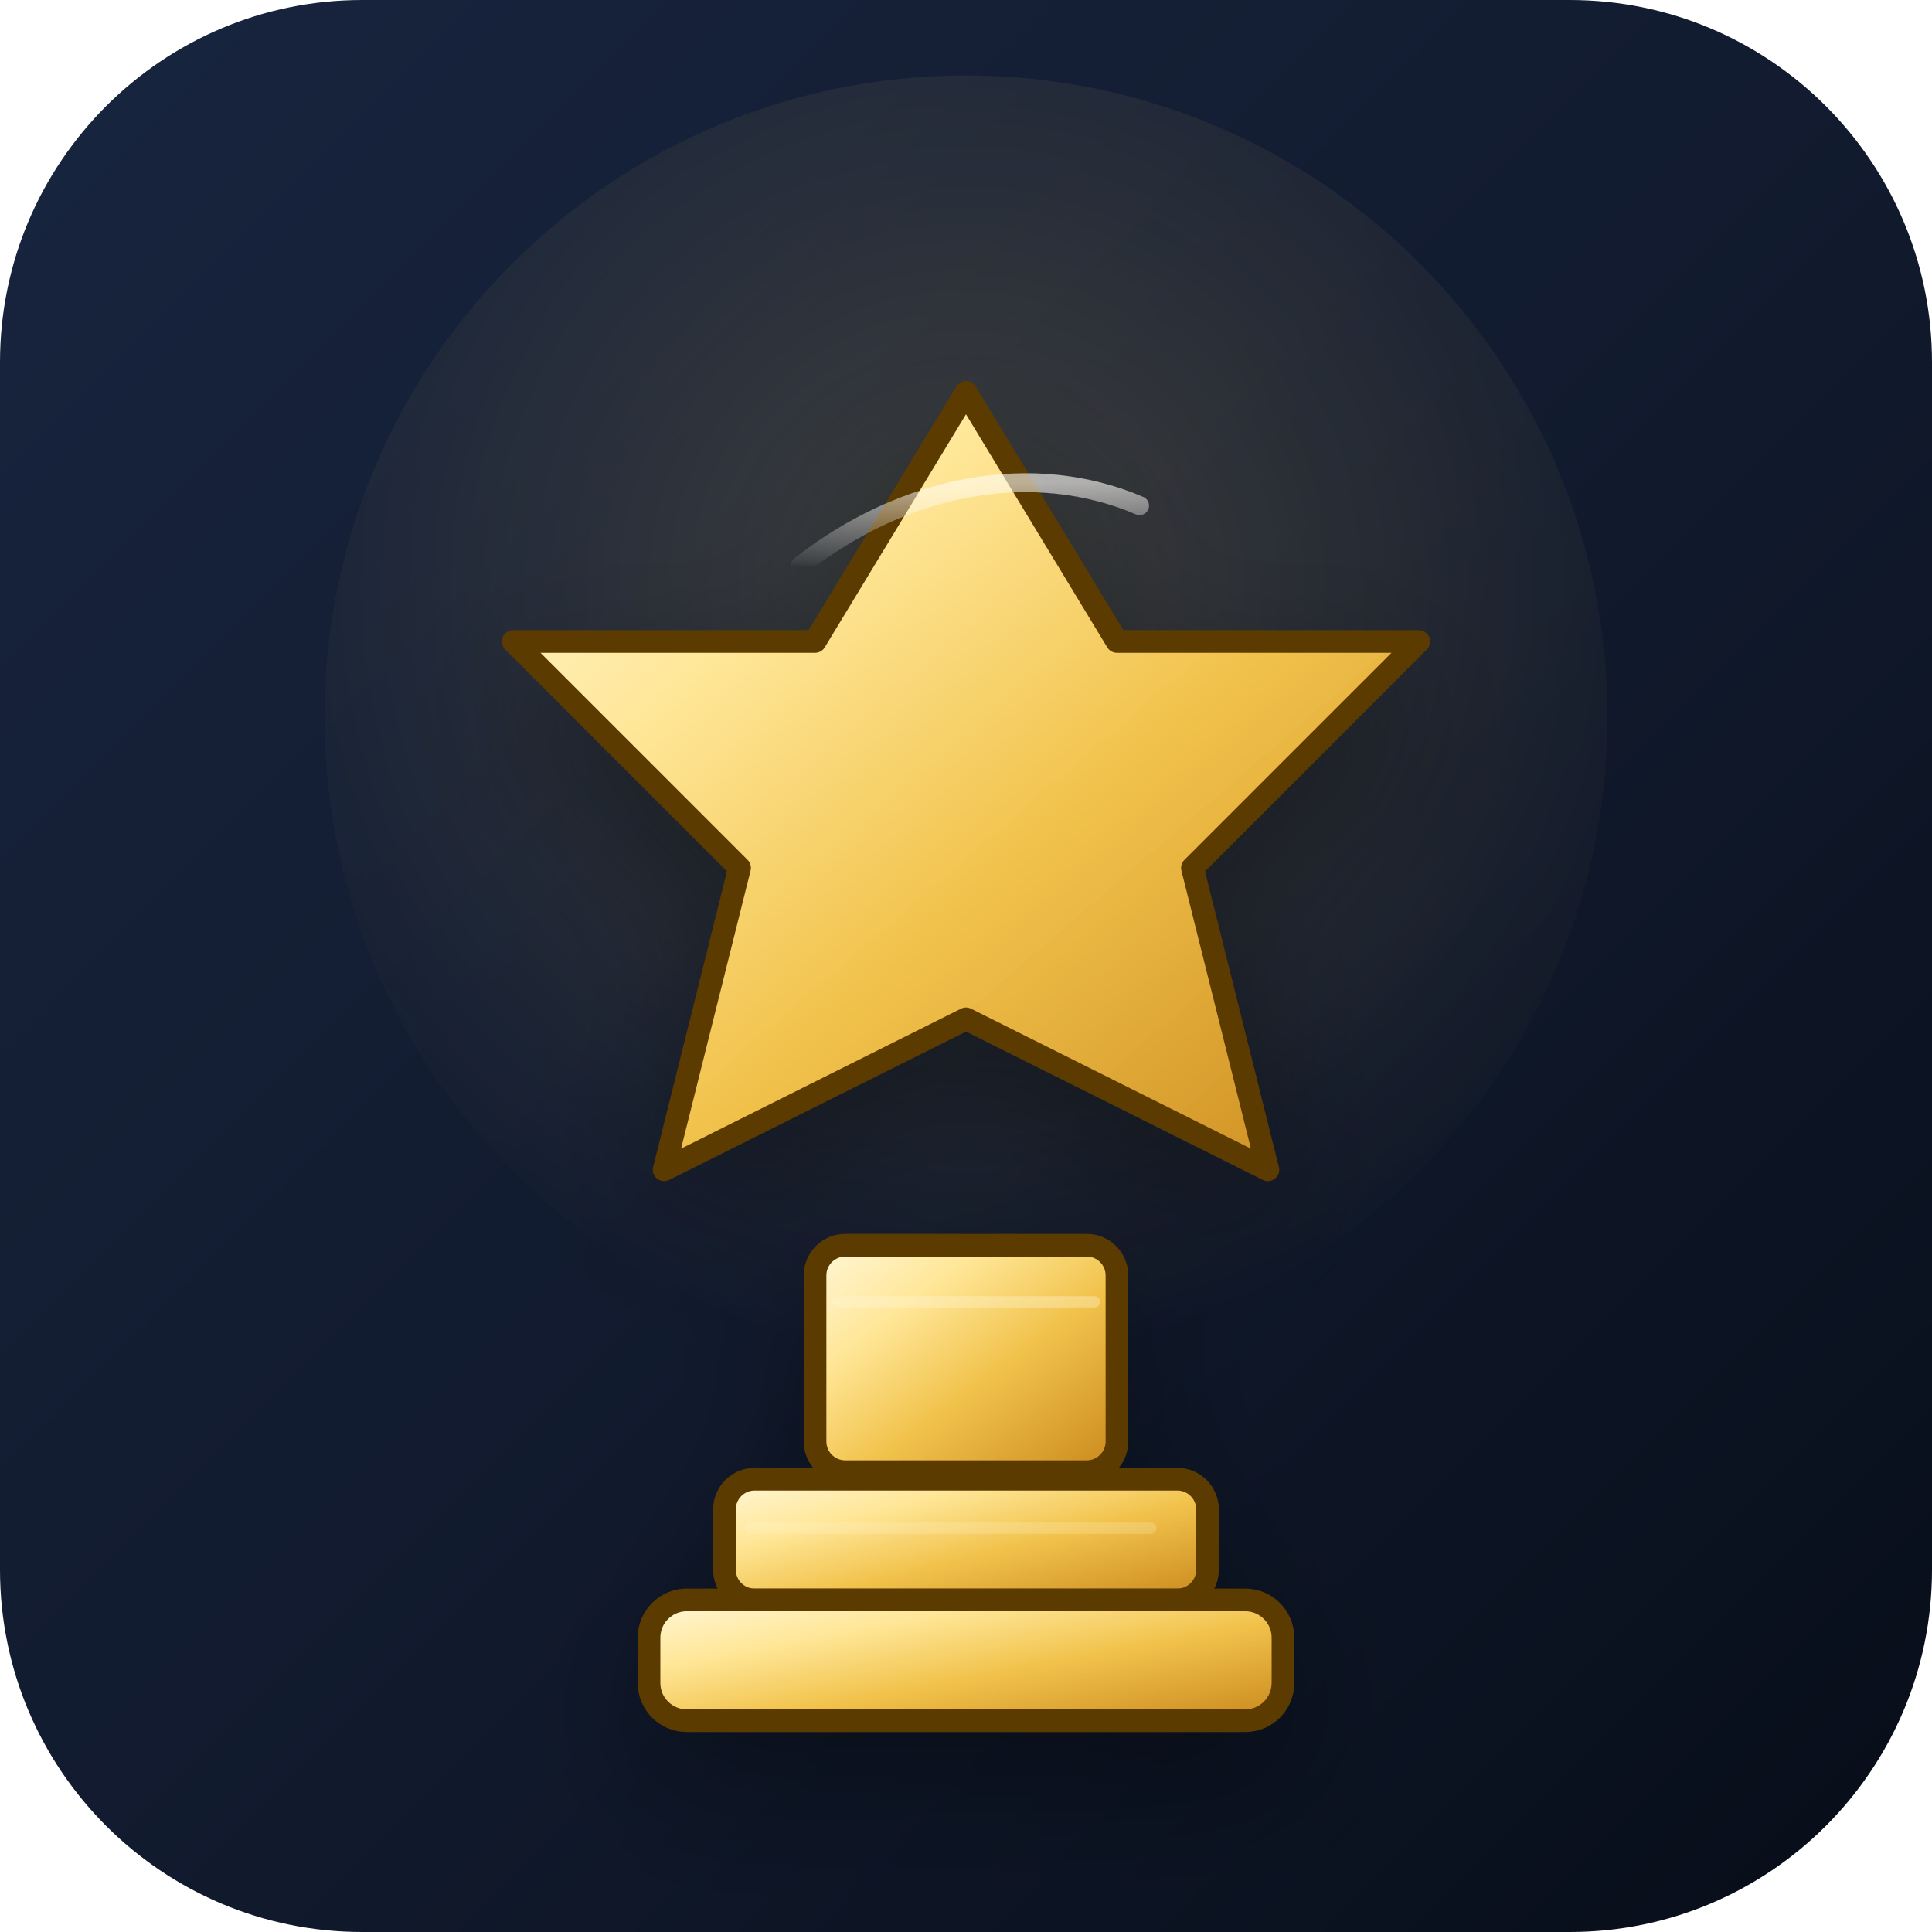
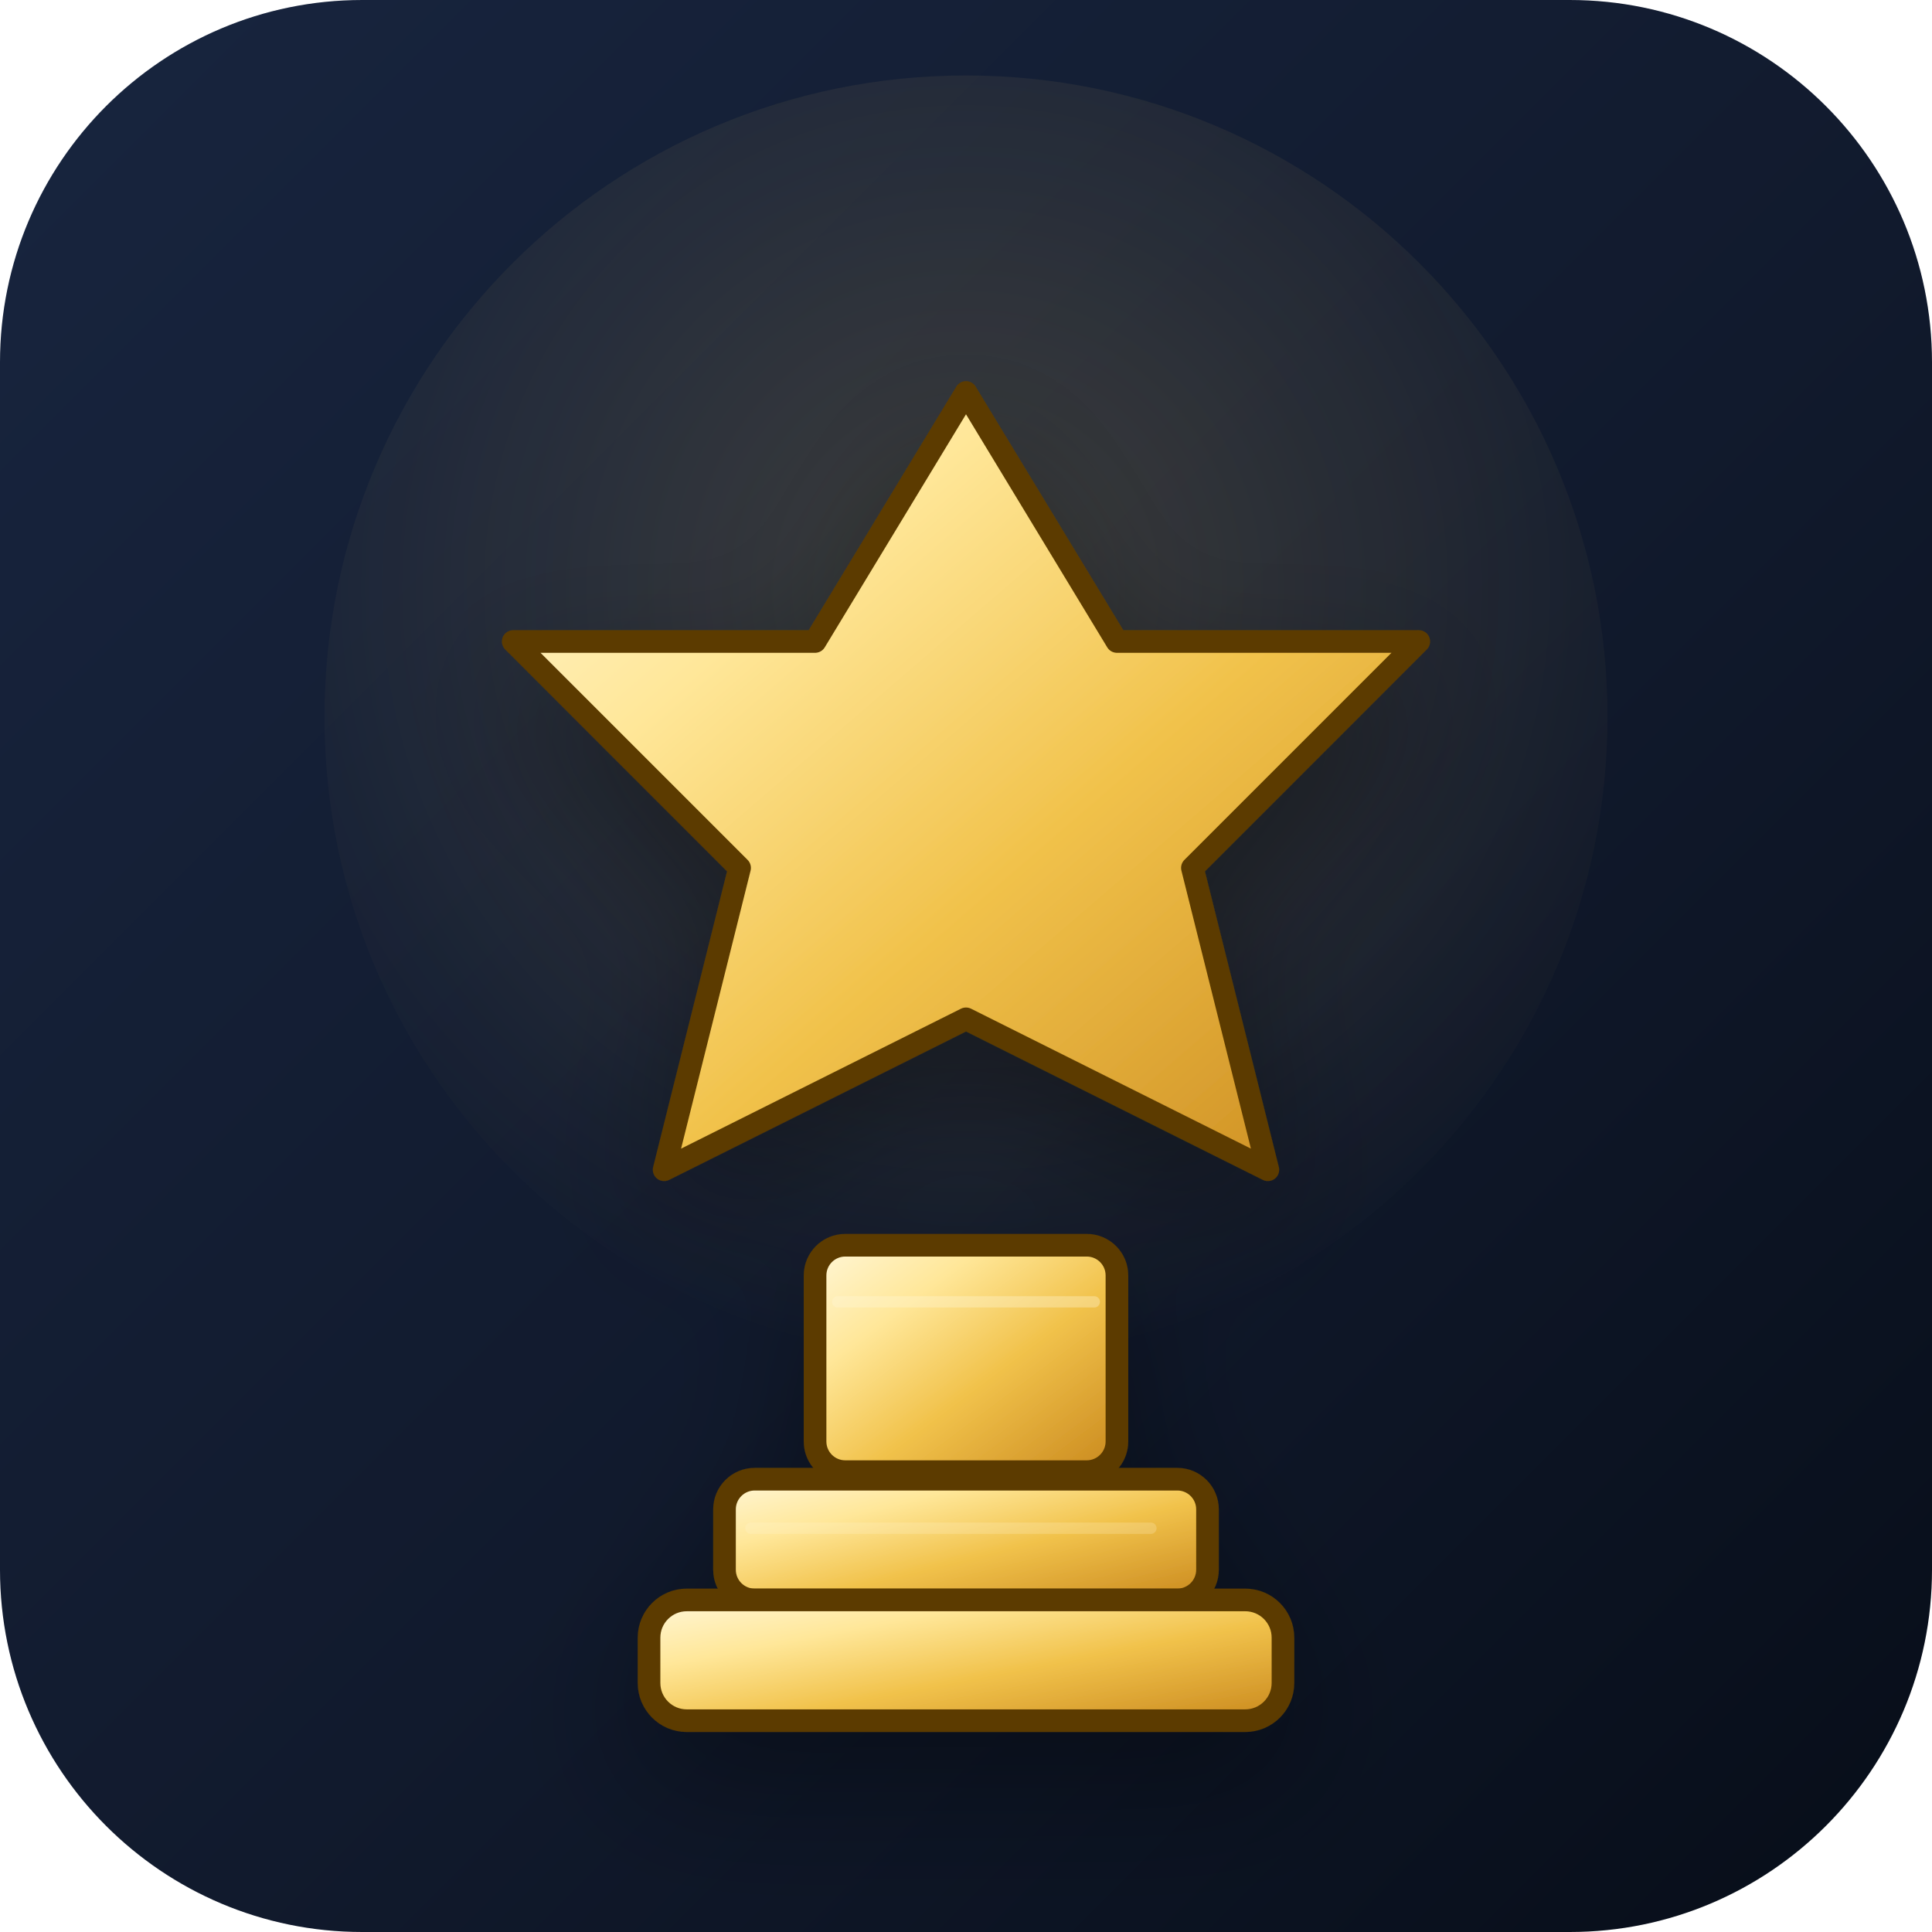
<svg xmlns="http://www.w3.org/2000/svg" viewBox="0 0 512 512">
  <defs>
    <linearGradient id="bg" x1="0" y1="0" x2="1" y2="1">
      <stop offset="0%" stop-color="#18253f" />
      <stop offset="55%" stop-color="#111a2d" />
      <stop offset="100%" stop-color="#070d18" />
    </linearGradient>
    <radialGradient id="glow" cx="50%" cy="40%" r="60%">
      <stop offset="0%" stop-color="#ffd36b" stop-opacity="0.18" />
      <stop offset="100%" stop-color="#ffd36b" stop-opacity="0" />
    </radialGradient>
    <linearGradient id="gold" x1="0" y1="0" x2="1" y2="1">
      <stop offset="0%" stop-color="#fff7d9" />
      <stop offset="28%" stop-color="#ffe799" />
      <stop offset="58%" stop-color="#f1c24b" />
      <stop offset="100%" stop-color="#c9881d" />
    </linearGradient>
    <linearGradient id="goldEdge" x1="0" y1="0" x2="1" y2="1">
      <stop offset="0%" stop-color="#ffffff" stop-opacity="0.95" />
      <stop offset="40%" stop-color="#fff5d2" stop-opacity="0.65" />
      <stop offset="100%" stop-color="#fff8dd" stop-opacity="0" />
    </linearGradient>
    <linearGradient id="metal" x1="0" y1="0" x2="0" y2="1">
      <stop offset="0%" stop-color="#fffdf8" stop-opacity="0.75" />
      <stop offset="100%" stop-color="#fffdf8" stop-opacity="0" />
    </linearGradient>
    <filter id="softShadow" x="-30%" y="-30%" width="160%" height="160%">
      <feDropShadow dx="0" dy="14" stdDeviation="18" flood-color="#02060d" flood-opacity="0.35" />
    </filter>
  </defs>
  <rect width="512" height="512" rx="96" fill="url(#bg)" />
  <circle cx="256" cy="190" r="170" fill="url(#glow)" />
  <g transform="translate(96 80)" filter="url(#softShadow)" fill="url(#gold)" stroke="#5b3a00" stroke-width="6" stroke-linejoin="round" stroke-linecap="round">
    <path d="M160 24 L200 90 L280 90 L220 150 L240 230 L160 190 L80 230 L100 150 L40 90 L120 90 Z" />
-     <path d="M116 70 C 144 48, 178 42, 206 54" fill="none" stroke="url(#metal)" stroke-width="5" opacity="0.8" />
    <rect x="120" y="250" width="80" height="60" rx="8" />
    <rect x="96" y="312" width="128" height="32" rx="8" />
    <rect x="76" y="344" width="168" height="32" rx="10" />
    <path d="M126 265 H 194" fill="none" stroke="#fff5d8" stroke-width="3" stroke-linecap="round" opacity="0.35" />
    <path d="M103 325 H 209" fill="none" stroke="#fff5d8" stroke-width="3" stroke-linecap="round" opacity="0.22" />
  </g>
</svg>
